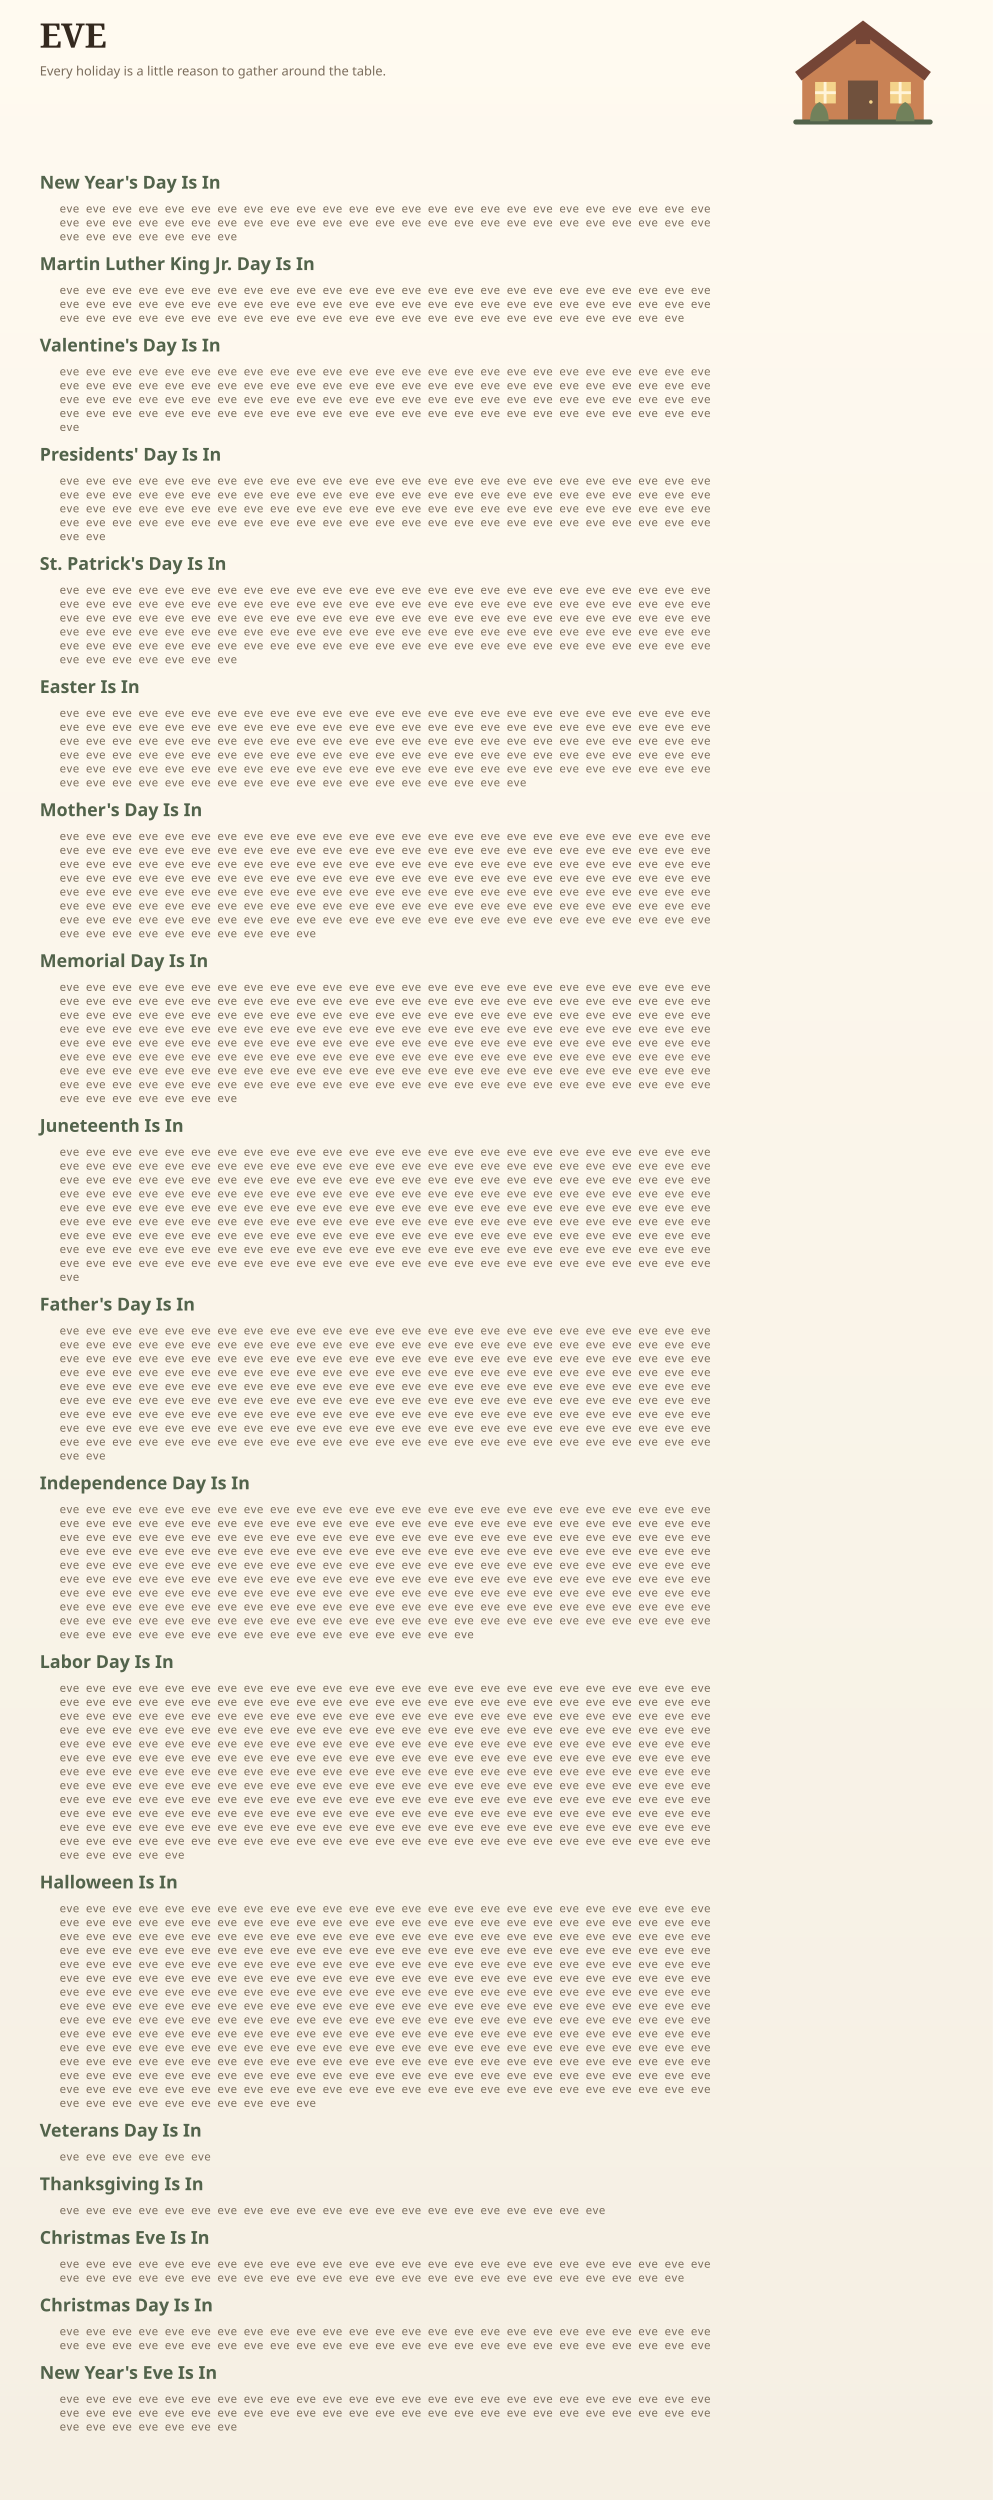
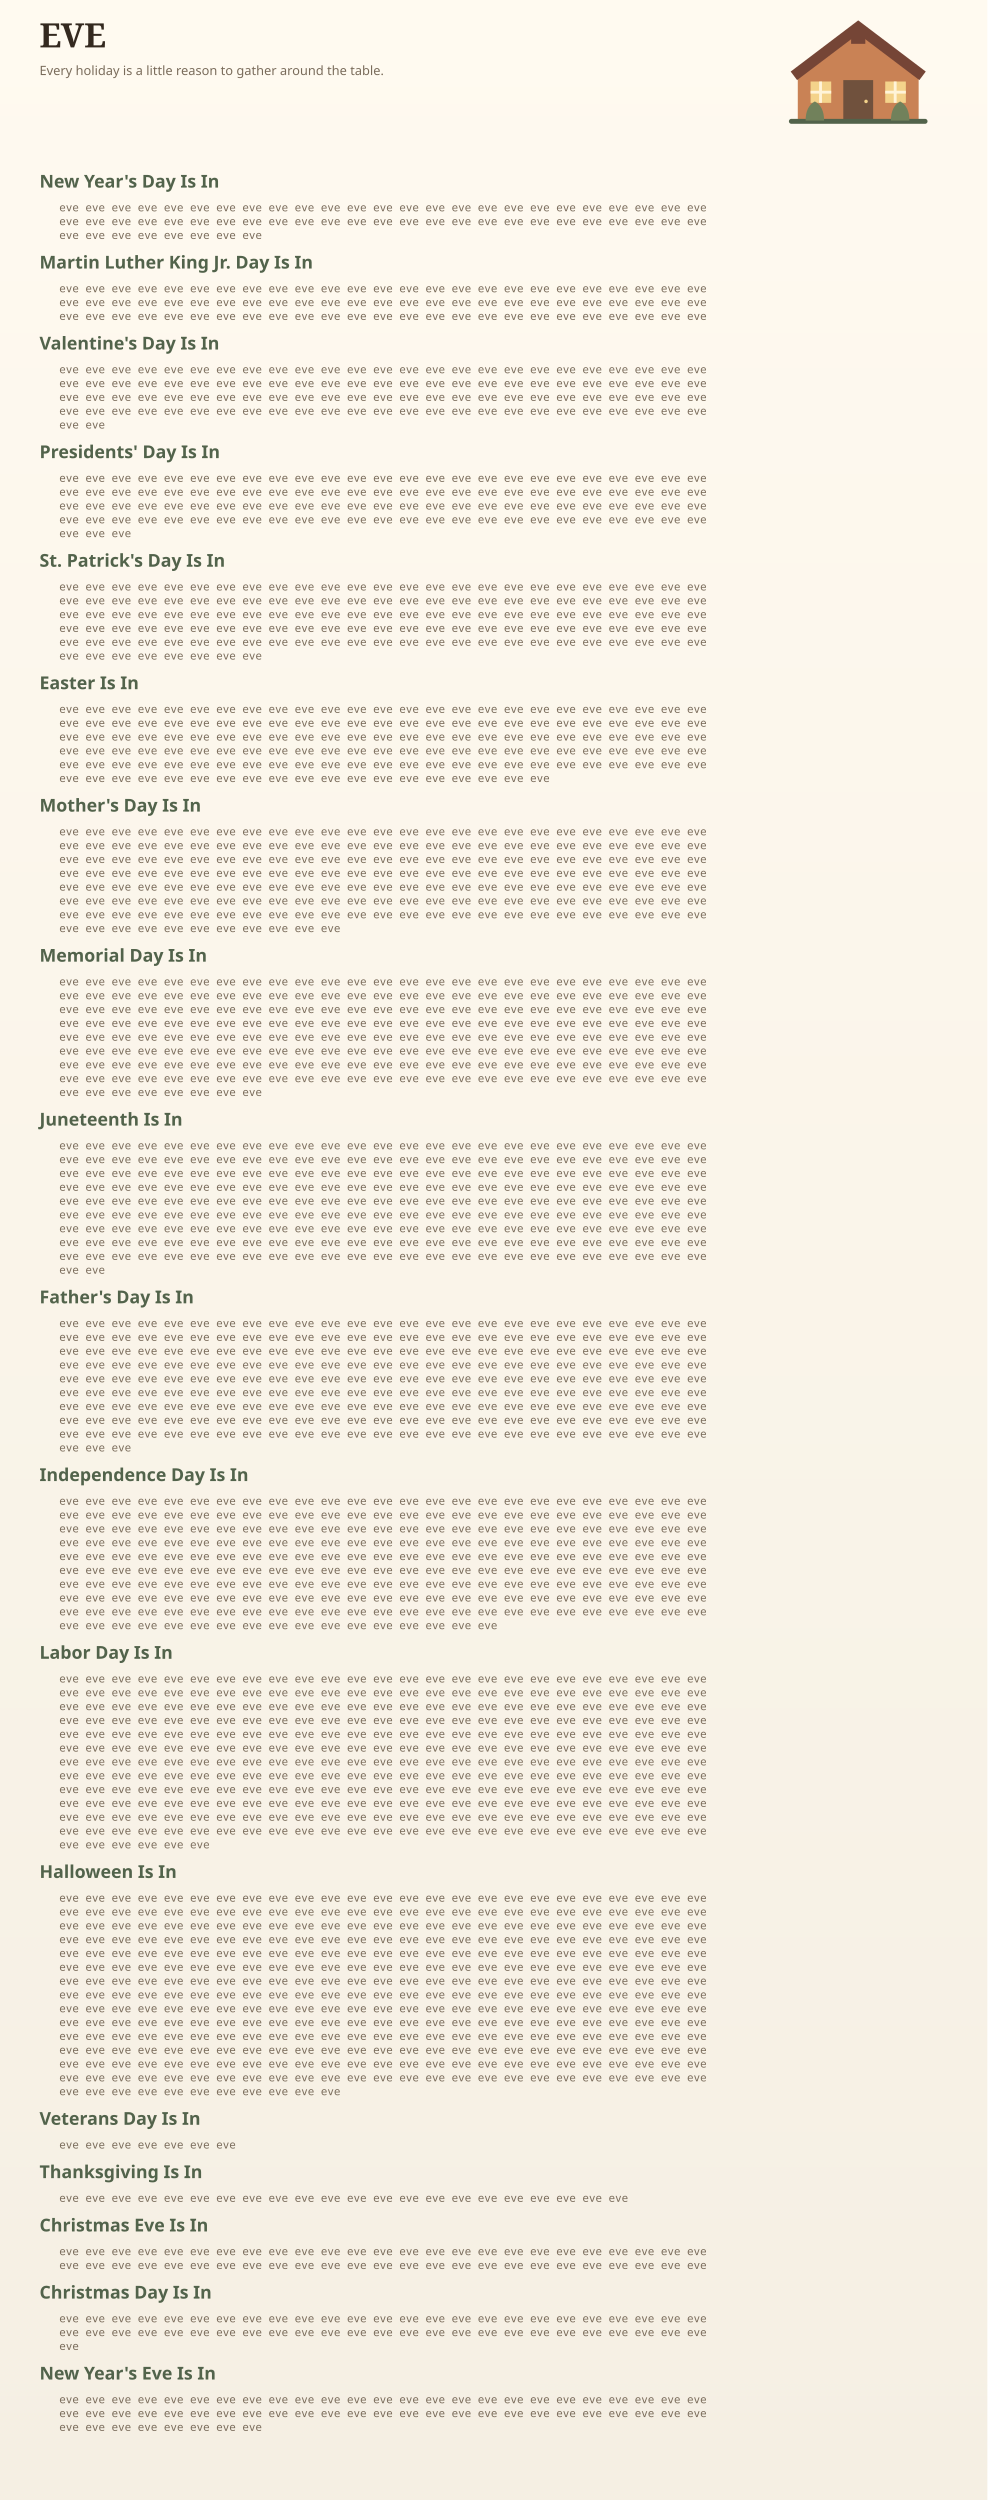
- <svg xmlns="http://www.w3.org/2000/svg" width="100%" height="100%" viewBox="0 0 1000 2518" preserveAspectRatio="xMidYMid meet">
+ <svg xmlns="http://www.w3.org/2000/svg" width="100%" height="100%" viewBox="0 0 1000 2532" preserveAspectRatio="xMidYMid meet">
  <defs>
    <linearGradient id="bg" x1="0" y1="0" x2="0" y2="1">
      <stop offset="0%" stop-color="#fffaf0" />
      <stop offset="100%" stop-color="#f5efe3" />
    </linearGradient>
  </defs>
  <rect width="100%" height="100%" fill="url(#bg)" />
  <text x="40" y="48" font-family="Georgia, serif" font-size="34" fill="#34291f" font-weight="bold">EVE</text>
  <text x="40" y="76" font-family="Segoe UI, sans-serif" font-size="13" fill="#796b5a">Every holiday is a little reason to gather around the table.</text>
  <g transform="translate(790 12) scale(.72)">
    <path d="M25 82 110 18l85 64v71H25z" fill="#c98255" />
    <path d="m15 84 95-72 95 72-9 12-86-65-86 65z" fill="#754536" />
    <path d="M89 96h42v57H89z" fill="#70513d" />
    <circle cx="121" cy="126" r="2.5" fill="#f3d28a" />
    <path d="M43 98h29v30H43zM148 98h29v30h-29z" fill="#f4d38b" />
    <path d="M57 98v30m-14-15h29m90-15v30m-14-15h29" stroke="#fff4d9" stroke-width="4" />
    <path d="M100 45h20V20h-20z" fill="#754536" />
    <path d="M16 154h188" stroke="#52634b" stroke-width="7" stroke-linecap="round" />
    <path d="M36 153q0-20 13-27 13 7 13 27m94 0q0-20 13-27 13 7 13 27" fill="#71815b" />
  </g>
  <text x="40" y="190" font-family="Segoe UI, sans-serif" font-size="18" fill="#52634b" font-weight="bold">New Year's Day Is In</text>
  <text x="60" y="214" font-family="Consolas, monospace" font-size="11" fill="#796b5a">eve eve eve eve eve eve eve eve eve eve eve eve eve eve eve eve eve eve eve eve eve eve eve eve eve</text>
  <text x="60" y="228" font-family="Consolas, monospace" font-size="11" fill="#796b5a">eve eve eve eve eve eve eve eve eve eve eve eve eve eve eve eve eve eve eve eve eve eve eve eve eve</text>
-   <text x="60" y="242" font-family="Consolas, monospace" font-size="11" fill="#796b5a">eve eve eve eve eve eve eve</text>
+   <text x="60" y="242" font-family="Consolas, monospace" font-size="11" fill="#796b5a">eve eve eve eve eve eve eve eve</text>
  <text x="40" y="272" font-family="Segoe UI, sans-serif" font-size="18" fill="#52634b" font-weight="bold">Martin Luther King Jr. Day Is In</text>
  <text x="60" y="296" font-family="Consolas, monospace" font-size="11" fill="#796b5a">eve eve eve eve eve eve eve eve eve eve eve eve eve eve eve eve eve eve eve eve eve eve eve eve eve</text>
  <text x="60" y="310" font-family="Consolas, monospace" font-size="11" fill="#796b5a">eve eve eve eve eve eve eve eve eve eve eve eve eve eve eve eve eve eve eve eve eve eve eve eve eve</text>
-   <text x="60" y="324" font-family="Consolas, monospace" font-size="11" fill="#796b5a">eve eve eve eve eve eve eve eve eve eve eve eve eve eve eve eve eve eve eve eve eve eve eve eve</text>
+   <text x="60" y="324" font-family="Consolas, monospace" font-size="11" fill="#796b5a">eve eve eve eve eve eve eve eve eve eve eve eve eve eve eve eve eve eve eve eve eve eve eve eve eve</text>
  <text x="40" y="354" font-family="Segoe UI, sans-serif" font-size="18" fill="#52634b" font-weight="bold">Valentine's Day Is In</text>
  <text x="60" y="378" font-family="Consolas, monospace" font-size="11" fill="#796b5a">eve eve eve eve eve eve eve eve eve eve eve eve eve eve eve eve eve eve eve eve eve eve eve eve eve</text>
  <text x="60" y="392" font-family="Consolas, monospace" font-size="11" fill="#796b5a">eve eve eve eve eve eve eve eve eve eve eve eve eve eve eve eve eve eve eve eve eve eve eve eve eve</text>
  <text x="60" y="406" font-family="Consolas, monospace" font-size="11" fill="#796b5a">eve eve eve eve eve eve eve eve eve eve eve eve eve eve eve eve eve eve eve eve eve eve eve eve eve</text>
  <text x="60" y="420" font-family="Consolas, monospace" font-size="11" fill="#796b5a">eve eve eve eve eve eve eve eve eve eve eve eve eve eve eve eve eve eve eve eve eve eve eve eve eve</text>
-   <text x="60" y="434" font-family="Consolas, monospace" font-size="11" fill="#796b5a">eve</text>
+   <text x="60" y="434" font-family="Consolas, monospace" font-size="11" fill="#796b5a">eve eve</text>
  <text x="40" y="464" font-family="Segoe UI, sans-serif" font-size="18" fill="#52634b" font-weight="bold">Presidents' Day Is In</text>
  <text x="60" y="488" font-family="Consolas, monospace" font-size="11" fill="#796b5a">eve eve eve eve eve eve eve eve eve eve eve eve eve eve eve eve eve eve eve eve eve eve eve eve eve</text>
  <text x="60" y="502" font-family="Consolas, monospace" font-size="11" fill="#796b5a">eve eve eve eve eve eve eve eve eve eve eve eve eve eve eve eve eve eve eve eve eve eve eve eve eve</text>
  <text x="60" y="516" font-family="Consolas, monospace" font-size="11" fill="#796b5a">eve eve eve eve eve eve eve eve eve eve eve eve eve eve eve eve eve eve eve eve eve eve eve eve eve</text>
  <text x="60" y="530" font-family="Consolas, monospace" font-size="11" fill="#796b5a">eve eve eve eve eve eve eve eve eve eve eve eve eve eve eve eve eve eve eve eve eve eve eve eve eve</text>
-   <text x="60" y="544" font-family="Consolas, monospace" font-size="11" fill="#796b5a">eve eve</text>
+   <text x="60" y="544" font-family="Consolas, monospace" font-size="11" fill="#796b5a">eve eve eve</text>
  <text x="40" y="574" font-family="Segoe UI, sans-serif" font-size="18" fill="#52634b" font-weight="bold">St. Patrick's Day Is In</text>
  <text x="60" y="598" font-family="Consolas, monospace" font-size="11" fill="#796b5a">eve eve eve eve eve eve eve eve eve eve eve eve eve eve eve eve eve eve eve eve eve eve eve eve eve</text>
  <text x="60" y="612" font-family="Consolas, monospace" font-size="11" fill="#796b5a">eve eve eve eve eve eve eve eve eve eve eve eve eve eve eve eve eve eve eve eve eve eve eve eve eve</text>
  <text x="60" y="626" font-family="Consolas, monospace" font-size="11" fill="#796b5a">eve eve eve eve eve eve eve eve eve eve eve eve eve eve eve eve eve eve eve eve eve eve eve eve eve</text>
  <text x="60" y="640" font-family="Consolas, monospace" font-size="11" fill="#796b5a">eve eve eve eve eve eve eve eve eve eve eve eve eve eve eve eve eve eve eve eve eve eve eve eve eve</text>
  <text x="60" y="654" font-family="Consolas, monospace" font-size="11" fill="#796b5a">eve eve eve eve eve eve eve eve eve eve eve eve eve eve eve eve eve eve eve eve eve eve eve eve eve</text>
-   <text x="60" y="668" font-family="Consolas, monospace" font-size="11" fill="#796b5a">eve eve eve eve eve eve eve</text>
+   <text x="60" y="668" font-family="Consolas, monospace" font-size="11" fill="#796b5a">eve eve eve eve eve eve eve eve</text>
  <text x="40" y="698" font-family="Segoe UI, sans-serif" font-size="18" fill="#52634b" font-weight="bold">Easter Is In</text>
  <text x="60" y="722" font-family="Consolas, monospace" font-size="11" fill="#796b5a">eve eve eve eve eve eve eve eve eve eve eve eve eve eve eve eve eve eve eve eve eve eve eve eve eve</text>
  <text x="60" y="736" font-family="Consolas, monospace" font-size="11" fill="#796b5a">eve eve eve eve eve eve eve eve eve eve eve eve eve eve eve eve eve eve eve eve eve eve eve eve eve</text>
  <text x="60" y="750" font-family="Consolas, monospace" font-size="11" fill="#796b5a">eve eve eve eve eve eve eve eve eve eve eve eve eve eve eve eve eve eve eve eve eve eve eve eve eve</text>
  <text x="60" y="764" font-family="Consolas, monospace" font-size="11" fill="#796b5a">eve eve eve eve eve eve eve eve eve eve eve eve eve eve eve eve eve eve eve eve eve eve eve eve eve</text>
  <text x="60" y="778" font-family="Consolas, monospace" font-size="11" fill="#796b5a">eve eve eve eve eve eve eve eve eve eve eve eve eve eve eve eve eve eve eve eve eve eve eve eve eve</text>
-   <text x="60" y="792" font-family="Consolas, monospace" font-size="11" fill="#796b5a">eve eve eve eve eve eve eve eve eve eve eve eve eve eve eve eve eve eve</text>
+   <text x="60" y="792" font-family="Consolas, monospace" font-size="11" fill="#796b5a">eve eve eve eve eve eve eve eve eve eve eve eve eve eve eve eve eve eve eve</text>
  <text x="40" y="822" font-family="Segoe UI, sans-serif" font-size="18" fill="#52634b" font-weight="bold">Mother's Day Is In</text>
  <text x="60" y="846" font-family="Consolas, monospace" font-size="11" fill="#796b5a">eve eve eve eve eve eve eve eve eve eve eve eve eve eve eve eve eve eve eve eve eve eve eve eve eve</text>
  <text x="60" y="860" font-family="Consolas, monospace" font-size="11" fill="#796b5a">eve eve eve eve eve eve eve eve eve eve eve eve eve eve eve eve eve eve eve eve eve eve eve eve eve</text>
  <text x="60" y="874" font-family="Consolas, monospace" font-size="11" fill="#796b5a">eve eve eve eve eve eve eve eve eve eve eve eve eve eve eve eve eve eve eve eve eve eve eve eve eve</text>
  <text x="60" y="888" font-family="Consolas, monospace" font-size="11" fill="#796b5a">eve eve eve eve eve eve eve eve eve eve eve eve eve eve eve eve eve eve eve eve eve eve eve eve eve</text>
  <text x="60" y="902" font-family="Consolas, monospace" font-size="11" fill="#796b5a">eve eve eve eve eve eve eve eve eve eve eve eve eve eve eve eve eve eve eve eve eve eve eve eve eve</text>
  <text x="60" y="916" font-family="Consolas, monospace" font-size="11" fill="#796b5a">eve eve eve eve eve eve eve eve eve eve eve eve eve eve eve eve eve eve eve eve eve eve eve eve eve</text>
  <text x="60" y="930" font-family="Consolas, monospace" font-size="11" fill="#796b5a">eve eve eve eve eve eve eve eve eve eve eve eve eve eve eve eve eve eve eve eve eve eve eve eve eve</text>
-   <text x="60" y="944" font-family="Consolas, monospace" font-size="11" fill="#796b5a">eve eve eve eve eve eve eve eve eve eve</text>
+   <text x="60" y="944" font-family="Consolas, monospace" font-size="11" fill="#796b5a">eve eve eve eve eve eve eve eve eve eve eve</text>
  <text x="40" y="974" font-family="Segoe UI, sans-serif" font-size="18" fill="#52634b" font-weight="bold">Memorial Day Is In</text>
  <text x="60" y="998" font-family="Consolas, monospace" font-size="11" fill="#796b5a">eve eve eve eve eve eve eve eve eve eve eve eve eve eve eve eve eve eve eve eve eve eve eve eve eve</text>
  <text x="60" y="1012" font-family="Consolas, monospace" font-size="11" fill="#796b5a">eve eve eve eve eve eve eve eve eve eve eve eve eve eve eve eve eve eve eve eve eve eve eve eve eve</text>
  <text x="60" y="1026" font-family="Consolas, monospace" font-size="11" fill="#796b5a">eve eve eve eve eve eve eve eve eve eve eve eve eve eve eve eve eve eve eve eve eve eve eve eve eve</text>
  <text x="60" y="1040" font-family="Consolas, monospace" font-size="11" fill="#796b5a">eve eve eve eve eve eve eve eve eve eve eve eve eve eve eve eve eve eve eve eve eve eve eve eve eve</text>
  <text x="60" y="1054" font-family="Consolas, monospace" font-size="11" fill="#796b5a">eve eve eve eve eve eve eve eve eve eve eve eve eve eve eve eve eve eve eve eve eve eve eve eve eve</text>
  <text x="60" y="1068" font-family="Consolas, monospace" font-size="11" fill="#796b5a">eve eve eve eve eve eve eve eve eve eve eve eve eve eve eve eve eve eve eve eve eve eve eve eve eve</text>
  <text x="60" y="1082" font-family="Consolas, monospace" font-size="11" fill="#796b5a">eve eve eve eve eve eve eve eve eve eve eve eve eve eve eve eve eve eve eve eve eve eve eve eve eve</text>
  <text x="60" y="1096" font-family="Consolas, monospace" font-size="11" fill="#796b5a">eve eve eve eve eve eve eve eve eve eve eve eve eve eve eve eve eve eve eve eve eve eve eve eve eve</text>
-   <text x="60" y="1110" font-family="Consolas, monospace" font-size="11" fill="#796b5a">eve eve eve eve eve eve eve</text>
+   <text x="60" y="1110" font-family="Consolas, monospace" font-size="11" fill="#796b5a">eve eve eve eve eve eve eve eve</text>
  <text x="40" y="1140" font-family="Segoe UI, sans-serif" font-size="18" fill="#52634b" font-weight="bold">Juneteenth Is In</text>
  <text x="60" y="1164" font-family="Consolas, monospace" font-size="11" fill="#796b5a">eve eve eve eve eve eve eve eve eve eve eve eve eve eve eve eve eve eve eve eve eve eve eve eve eve</text>
  <text x="60" y="1178" font-family="Consolas, monospace" font-size="11" fill="#796b5a">eve eve eve eve eve eve eve eve eve eve eve eve eve eve eve eve eve eve eve eve eve eve eve eve eve</text>
  <text x="60" y="1192" font-family="Consolas, monospace" font-size="11" fill="#796b5a">eve eve eve eve eve eve eve eve eve eve eve eve eve eve eve eve eve eve eve eve eve eve eve eve eve</text>
  <text x="60" y="1206" font-family="Consolas, monospace" font-size="11" fill="#796b5a">eve eve eve eve eve eve eve eve eve eve eve eve eve eve eve eve eve eve eve eve eve eve eve eve eve</text>
  <text x="60" y="1220" font-family="Consolas, monospace" font-size="11" fill="#796b5a">eve eve eve eve eve eve eve eve eve eve eve eve eve eve eve eve eve eve eve eve eve eve eve eve eve</text>
  <text x="60" y="1234" font-family="Consolas, monospace" font-size="11" fill="#796b5a">eve eve eve eve eve eve eve eve eve eve eve eve eve eve eve eve eve eve eve eve eve eve eve eve eve</text>
  <text x="60" y="1248" font-family="Consolas, monospace" font-size="11" fill="#796b5a">eve eve eve eve eve eve eve eve eve eve eve eve eve eve eve eve eve eve eve eve eve eve eve eve eve</text>
  <text x="60" y="1262" font-family="Consolas, monospace" font-size="11" fill="#796b5a">eve eve eve eve eve eve eve eve eve eve eve eve eve eve eve eve eve eve eve eve eve eve eve eve eve</text>
  <text x="60" y="1276" font-family="Consolas, monospace" font-size="11" fill="#796b5a">eve eve eve eve eve eve eve eve eve eve eve eve eve eve eve eve eve eve eve eve eve eve eve eve eve</text>
-   <text x="60" y="1290" font-family="Consolas, monospace" font-size="11" fill="#796b5a">eve</text>
+   <text x="60" y="1290" font-family="Consolas, monospace" font-size="11" fill="#796b5a">eve eve</text>
  <text x="40" y="1320" font-family="Segoe UI, sans-serif" font-size="18" fill="#52634b" font-weight="bold">Father's Day Is In</text>
  <text x="60" y="1344" font-family="Consolas, monospace" font-size="11" fill="#796b5a">eve eve eve eve eve eve eve eve eve eve eve eve eve eve eve eve eve eve eve eve eve eve eve eve eve</text>
  <text x="60" y="1358" font-family="Consolas, monospace" font-size="11" fill="#796b5a">eve eve eve eve eve eve eve eve eve eve eve eve eve eve eve eve eve eve eve eve eve eve eve eve eve</text>
  <text x="60" y="1372" font-family="Consolas, monospace" font-size="11" fill="#796b5a">eve eve eve eve eve eve eve eve eve eve eve eve eve eve eve eve eve eve eve eve eve eve eve eve eve</text>
  <text x="60" y="1386" font-family="Consolas, monospace" font-size="11" fill="#796b5a">eve eve eve eve eve eve eve eve eve eve eve eve eve eve eve eve eve eve eve eve eve eve eve eve eve</text>
  <text x="60" y="1400" font-family="Consolas, monospace" font-size="11" fill="#796b5a">eve eve eve eve eve eve eve eve eve eve eve eve eve eve eve eve eve eve eve eve eve eve eve eve eve</text>
  <text x="60" y="1414" font-family="Consolas, monospace" font-size="11" fill="#796b5a">eve eve eve eve eve eve eve eve eve eve eve eve eve eve eve eve eve eve eve eve eve eve eve eve eve</text>
  <text x="60" y="1428" font-family="Consolas, monospace" font-size="11" fill="#796b5a">eve eve eve eve eve eve eve eve eve eve eve eve eve eve eve eve eve eve eve eve eve eve eve eve eve</text>
  <text x="60" y="1442" font-family="Consolas, monospace" font-size="11" fill="#796b5a">eve eve eve eve eve eve eve eve eve eve eve eve eve eve eve eve eve eve eve eve eve eve eve eve eve</text>
  <text x="60" y="1456" font-family="Consolas, monospace" font-size="11" fill="#796b5a">eve eve eve eve eve eve eve eve eve eve eve eve eve eve eve eve eve eve eve eve eve eve eve eve eve</text>
-   <text x="60" y="1470" font-family="Consolas, monospace" font-size="11" fill="#796b5a">eve eve</text>
+   <text x="60" y="1470" font-family="Consolas, monospace" font-size="11" fill="#796b5a">eve eve eve</text>
  <text x="40" y="1500" font-family="Segoe UI, sans-serif" font-size="18" fill="#52634b" font-weight="bold">Independence Day Is In</text>
  <text x="60" y="1524" font-family="Consolas, monospace" font-size="11" fill="#796b5a">eve eve eve eve eve eve eve eve eve eve eve eve eve eve eve eve eve eve eve eve eve eve eve eve eve</text>
  <text x="60" y="1538" font-family="Consolas, monospace" font-size="11" fill="#796b5a">eve eve eve eve eve eve eve eve eve eve eve eve eve eve eve eve eve eve eve eve eve eve eve eve eve</text>
  <text x="60" y="1552" font-family="Consolas, monospace" font-size="11" fill="#796b5a">eve eve eve eve eve eve eve eve eve eve eve eve eve eve eve eve eve eve eve eve eve eve eve eve eve</text>
  <text x="60" y="1566" font-family="Consolas, monospace" font-size="11" fill="#796b5a">eve eve eve eve eve eve eve eve eve eve eve eve eve eve eve eve eve eve eve eve eve eve eve eve eve</text>
  <text x="60" y="1580" font-family="Consolas, monospace" font-size="11" fill="#796b5a">eve eve eve eve eve eve eve eve eve eve eve eve eve eve eve eve eve eve eve eve eve eve eve eve eve</text>
  <text x="60" y="1594" font-family="Consolas, monospace" font-size="11" fill="#796b5a">eve eve eve eve eve eve eve eve eve eve eve eve eve eve eve eve eve eve eve eve eve eve eve eve eve</text>
  <text x="60" y="1608" font-family="Consolas, monospace" font-size="11" fill="#796b5a">eve eve eve eve eve eve eve eve eve eve eve eve eve eve eve eve eve eve eve eve eve eve eve eve eve</text>
  <text x="60" y="1622" font-family="Consolas, monospace" font-size="11" fill="#796b5a">eve eve eve eve eve eve eve eve eve eve eve eve eve eve eve eve eve eve eve eve eve eve eve eve eve</text>
  <text x="60" y="1636" font-family="Consolas, monospace" font-size="11" fill="#796b5a">eve eve eve eve eve eve eve eve eve eve eve eve eve eve eve eve eve eve eve eve eve eve eve eve eve</text>
-   <text x="60" y="1650" font-family="Consolas, monospace" font-size="11" fill="#796b5a">eve eve eve eve eve eve eve eve eve eve eve eve eve eve eve eve</text>
+   <text x="60" y="1650" font-family="Consolas, monospace" font-size="11" fill="#796b5a">eve eve eve eve eve eve eve eve eve eve eve eve eve eve eve eve eve</text>
  <text x="40" y="1680" font-family="Segoe UI, sans-serif" font-size="18" fill="#52634b" font-weight="bold">Labor Day Is In</text>
  <text x="60" y="1704" font-family="Consolas, monospace" font-size="11" fill="#796b5a">eve eve eve eve eve eve eve eve eve eve eve eve eve eve eve eve eve eve eve eve eve eve eve eve eve</text>
  <text x="60" y="1718" font-family="Consolas, monospace" font-size="11" fill="#796b5a">eve eve eve eve eve eve eve eve eve eve eve eve eve eve eve eve eve eve eve eve eve eve eve eve eve</text>
  <text x="60" y="1732" font-family="Consolas, monospace" font-size="11" fill="#796b5a">eve eve eve eve eve eve eve eve eve eve eve eve eve eve eve eve eve eve eve eve eve eve eve eve eve</text>
  <text x="60" y="1746" font-family="Consolas, monospace" font-size="11" fill="#796b5a">eve eve eve eve eve eve eve eve eve eve eve eve eve eve eve eve eve eve eve eve eve eve eve eve eve</text>
  <text x="60" y="1760" font-family="Consolas, monospace" font-size="11" fill="#796b5a">eve eve eve eve eve eve eve eve eve eve eve eve eve eve eve eve eve eve eve eve eve eve eve eve eve</text>
  <text x="60" y="1774" font-family="Consolas, monospace" font-size="11" fill="#796b5a">eve eve eve eve eve eve eve eve eve eve eve eve eve eve eve eve eve eve eve eve eve eve eve eve eve</text>
  <text x="60" y="1788" font-family="Consolas, monospace" font-size="11" fill="#796b5a">eve eve eve eve eve eve eve eve eve eve eve eve eve eve eve eve eve eve eve eve eve eve eve eve eve</text>
  <text x="60" y="1802" font-family="Consolas, monospace" font-size="11" fill="#796b5a">eve eve eve eve eve eve eve eve eve eve eve eve eve eve eve eve eve eve eve eve eve eve eve eve eve</text>
  <text x="60" y="1816" font-family="Consolas, monospace" font-size="11" fill="#796b5a">eve eve eve eve eve eve eve eve eve eve eve eve eve eve eve eve eve eve eve eve eve eve eve eve eve</text>
  <text x="60" y="1830" font-family="Consolas, monospace" font-size="11" fill="#796b5a">eve eve eve eve eve eve eve eve eve eve eve eve eve eve eve eve eve eve eve eve eve eve eve eve eve</text>
  <text x="60" y="1844" font-family="Consolas, monospace" font-size="11" fill="#796b5a">eve eve eve eve eve eve eve eve eve eve eve eve eve eve eve eve eve eve eve eve eve eve eve eve eve</text>
  <text x="60" y="1858" font-family="Consolas, monospace" font-size="11" fill="#796b5a">eve eve eve eve eve eve eve eve eve eve eve eve eve eve eve eve eve eve eve eve eve eve eve eve eve</text>
-   <text x="60" y="1872" font-family="Consolas, monospace" font-size="11" fill="#796b5a">eve eve eve eve eve</text>
+   <text x="60" y="1872" font-family="Consolas, monospace" font-size="11" fill="#796b5a">eve eve eve eve eve eve</text>
  <text x="40" y="1902" font-family="Segoe UI, sans-serif" font-size="18" fill="#52634b" font-weight="bold">Halloween Is In</text>
  <text x="60" y="1926" font-family="Consolas, monospace" font-size="11" fill="#796b5a">eve eve eve eve eve eve eve eve eve eve eve eve eve eve eve eve eve eve eve eve eve eve eve eve eve</text>
  <text x="60" y="1940" font-family="Consolas, monospace" font-size="11" fill="#796b5a">eve eve eve eve eve eve eve eve eve eve eve eve eve eve eve eve eve eve eve eve eve eve eve eve eve</text>
  <text x="60" y="1954" font-family="Consolas, monospace" font-size="11" fill="#796b5a">eve eve eve eve eve eve eve eve eve eve eve eve eve eve eve eve eve eve eve eve eve eve eve eve eve</text>
  <text x="60" y="1968" font-family="Consolas, monospace" font-size="11" fill="#796b5a">eve eve eve eve eve eve eve eve eve eve eve eve eve eve eve eve eve eve eve eve eve eve eve eve eve</text>
  <text x="60" y="1982" font-family="Consolas, monospace" font-size="11" fill="#796b5a">eve eve eve eve eve eve eve eve eve eve eve eve eve eve eve eve eve eve eve eve eve eve eve eve eve</text>
  <text x="60" y="1996" font-family="Consolas, monospace" font-size="11" fill="#796b5a">eve eve eve eve eve eve eve eve eve eve eve eve eve eve eve eve eve eve eve eve eve eve eve eve eve</text>
  <text x="60" y="2010" font-family="Consolas, monospace" font-size="11" fill="#796b5a">eve eve eve eve eve eve eve eve eve eve eve eve eve eve eve eve eve eve eve eve eve eve eve eve eve</text>
  <text x="60" y="2024" font-family="Consolas, monospace" font-size="11" fill="#796b5a">eve eve eve eve eve eve eve eve eve eve eve eve eve eve eve eve eve eve eve eve eve eve eve eve eve</text>
  <text x="60" y="2038" font-family="Consolas, monospace" font-size="11" fill="#796b5a">eve eve eve eve eve eve eve eve eve eve eve eve eve eve eve eve eve eve eve eve eve eve eve eve eve</text>
  <text x="60" y="2052" font-family="Consolas, monospace" font-size="11" fill="#796b5a">eve eve eve eve eve eve eve eve eve eve eve eve eve eve eve eve eve eve eve eve eve eve eve eve eve</text>
  <text x="60" y="2066" font-family="Consolas, monospace" font-size="11" fill="#796b5a">eve eve eve eve eve eve eve eve eve eve eve eve eve eve eve eve eve eve eve eve eve eve eve eve eve</text>
  <text x="60" y="2080" font-family="Consolas, monospace" font-size="11" fill="#796b5a">eve eve eve eve eve eve eve eve eve eve eve eve eve eve eve eve eve eve eve eve eve eve eve eve eve</text>
  <text x="60" y="2094" font-family="Consolas, monospace" font-size="11" fill="#796b5a">eve eve eve eve eve eve eve eve eve eve eve eve eve eve eve eve eve eve eve eve eve eve eve eve eve</text>
  <text x="60" y="2108" font-family="Consolas, monospace" font-size="11" fill="#796b5a">eve eve eve eve eve eve eve eve eve eve eve eve eve eve eve eve eve eve eve eve eve eve eve eve eve</text>
-   <text x="60" y="2122" font-family="Consolas, monospace" font-size="11" fill="#796b5a">eve eve eve eve eve eve eve eve eve eve</text>
+   <text x="60" y="2122" font-family="Consolas, monospace" font-size="11" fill="#796b5a">eve eve eve eve eve eve eve eve eve eve eve</text>
  <text x="40" y="2152" font-family="Segoe UI, sans-serif" font-size="18" fill="#52634b" font-weight="bold">Veterans Day Is In</text>
-   <text x="60" y="2176" font-family="Consolas, monospace" font-size="11" fill="#796b5a">eve eve eve eve eve eve</text>
+   <text x="60" y="2176" font-family="Consolas, monospace" font-size="11" fill="#796b5a">eve eve eve eve eve eve eve</text>
  <text x="40" y="2206" font-family="Segoe UI, sans-serif" font-size="18" fill="#52634b" font-weight="bold">Thanksgiving Is In</text>
-   <text x="60" y="2230" font-family="Consolas, monospace" font-size="11" fill="#796b5a">eve eve eve eve eve eve eve eve eve eve eve eve eve eve eve eve eve eve eve eve eve</text>
+   <text x="60" y="2230" font-family="Consolas, monospace" font-size="11" fill="#796b5a">eve eve eve eve eve eve eve eve eve eve eve eve eve eve eve eve eve eve eve eve eve eve</text>
  <text x="40" y="2260" font-family="Segoe UI, sans-serif" font-size="18" fill="#52634b" font-weight="bold">Christmas Eve Is In</text>
  <text x="60" y="2284" font-family="Consolas, monospace" font-size="11" fill="#796b5a">eve eve eve eve eve eve eve eve eve eve eve eve eve eve eve eve eve eve eve eve eve eve eve eve eve</text>
-   <text x="60" y="2298" font-family="Consolas, monospace" font-size="11" fill="#796b5a">eve eve eve eve eve eve eve eve eve eve eve eve eve eve eve eve eve eve eve eve eve eve eve eve</text>
+   <text x="60" y="2298" font-family="Consolas, monospace" font-size="11" fill="#796b5a">eve eve eve eve eve eve eve eve eve eve eve eve eve eve eve eve eve eve eve eve eve eve eve eve eve</text>
  <text x="40" y="2328" font-family="Segoe UI, sans-serif" font-size="18" fill="#52634b" font-weight="bold">Christmas Day Is In</text>
  <text x="60" y="2352" font-family="Consolas, monospace" font-size="11" fill="#796b5a">eve eve eve eve eve eve eve eve eve eve eve eve eve eve eve eve eve eve eve eve eve eve eve eve eve</text>
  <text x="60" y="2366" font-family="Consolas, monospace" font-size="11" fill="#796b5a">eve eve eve eve eve eve eve eve eve eve eve eve eve eve eve eve eve eve eve eve eve eve eve eve eve</text>
-   <text x="40" y="2396" font-family="Segoe UI, sans-serif" font-size="18" fill="#52634b" font-weight="bold">New Year's Eve Is In</text>
-   <text x="60" y="2420" font-family="Consolas, monospace" font-size="11" fill="#796b5a">eve eve eve eve eve eve eve eve eve eve eve eve eve eve eve eve eve eve eve eve eve eve eve eve eve</text>
+   <text x="60" y="2380" font-family="Consolas, monospace" font-size="11" fill="#796b5a">eve</text>
+   <text x="40" y="2410" font-family="Segoe UI, sans-serif" font-size="18" fill="#52634b" font-weight="bold">New Year's Eve Is In</text>
  <text x="60" y="2434" font-family="Consolas, monospace" font-size="11" fill="#796b5a">eve eve eve eve eve eve eve eve eve eve eve eve eve eve eve eve eve eve eve eve eve eve eve eve eve</text>
-   <text x="60" y="2448" font-family="Consolas, monospace" font-size="11" fill="#796b5a">eve eve eve eve eve eve eve</text>
+   <text x="60" y="2448" font-family="Consolas, monospace" font-size="11" fill="#796b5a">eve eve eve eve eve eve eve eve eve eve eve eve eve eve eve eve eve eve eve eve eve eve eve eve eve</text>
+   <text x="60" y="2462" font-family="Consolas, monospace" font-size="11" fill="#796b5a">eve eve eve eve eve eve eve eve</text>
</svg>
